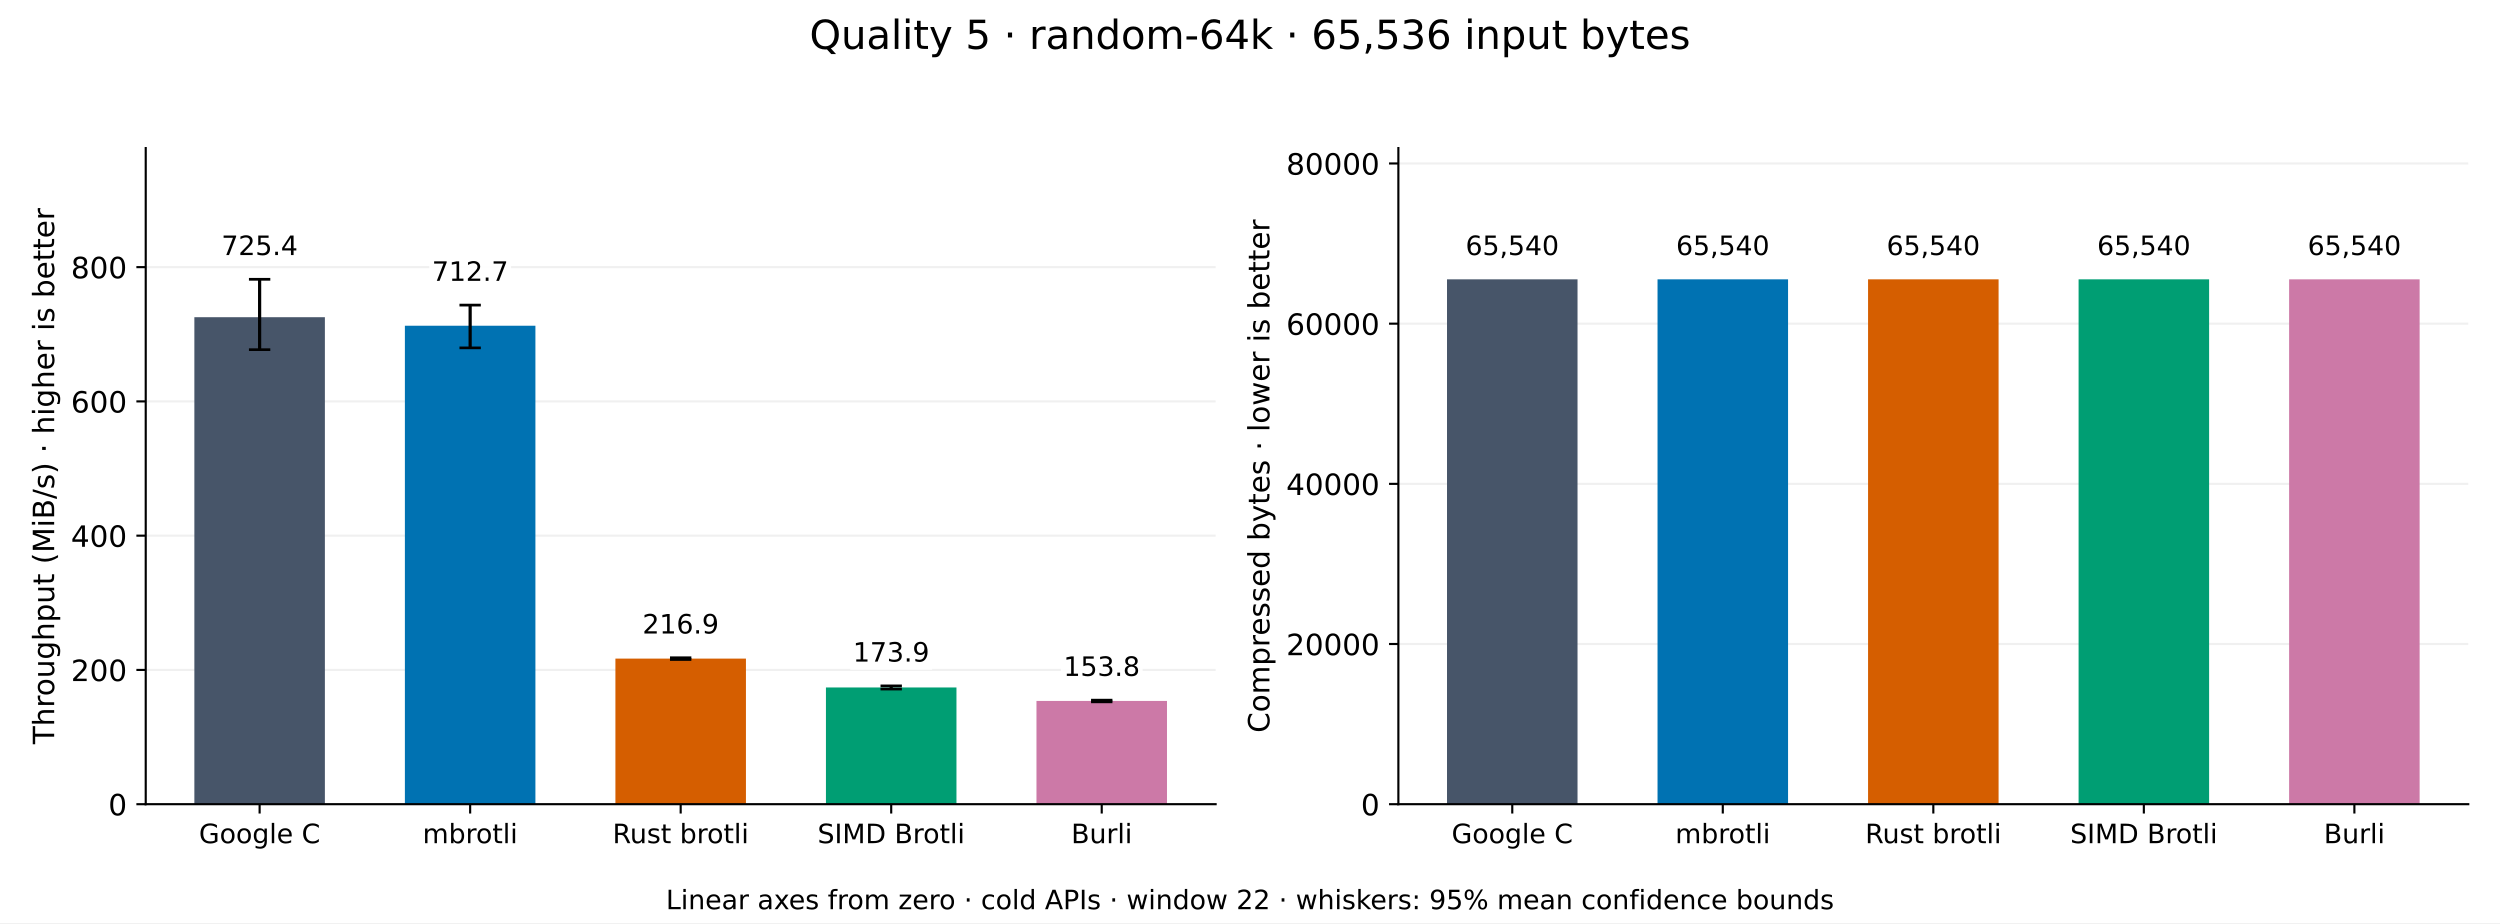
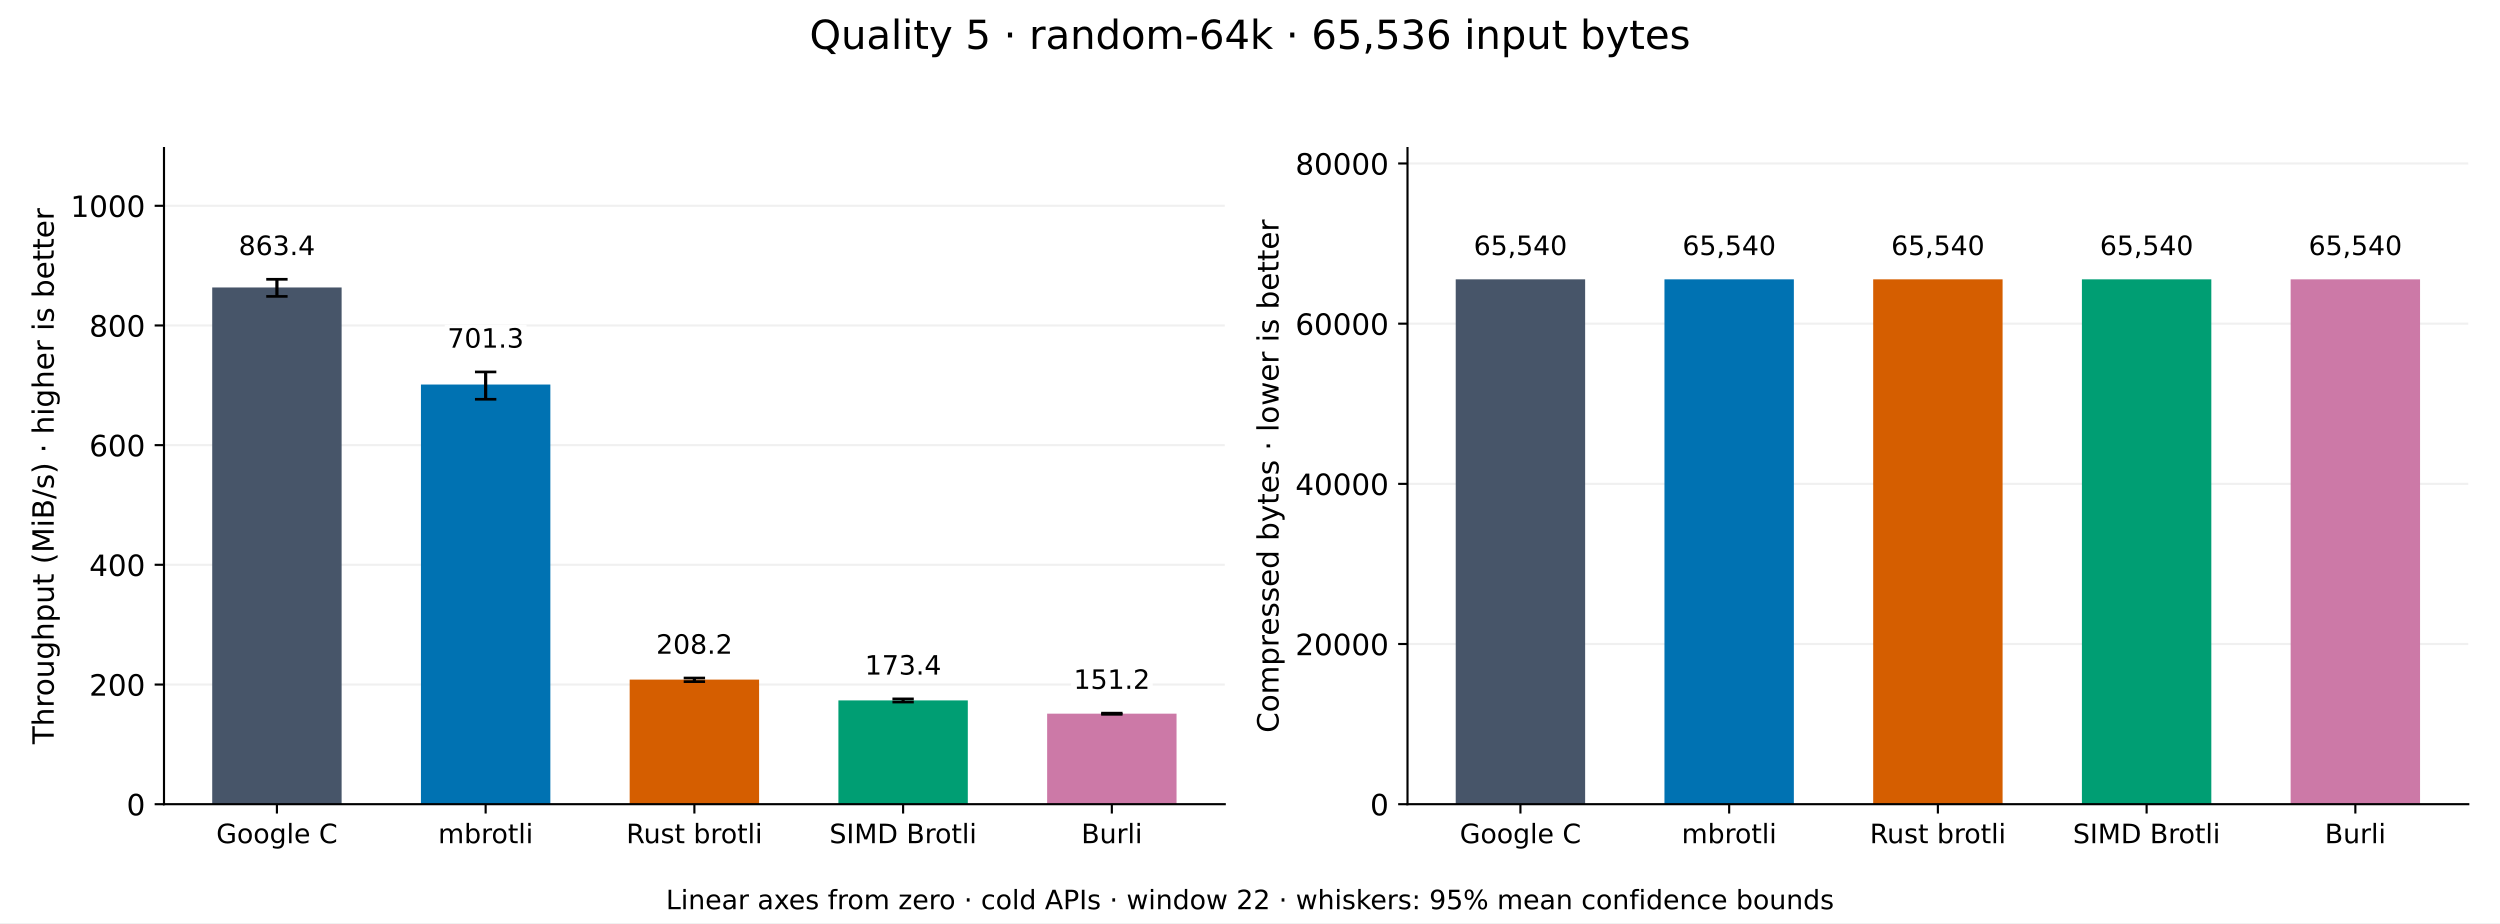
<svg xmlns="http://www.w3.org/2000/svg" xmlns:xlink="http://www.w3.org/1999/xlink" width="936pt" height="345.6pt" viewBox="0 0 936 345.6" version="1.1">
  <defs>
    <style type="text/css">*{stroke-linejoin: round; stroke-linecap: butt}</style>
  </defs>
  <g id="figure_1">
    <g id="patch_1">
      <path d="M 0 345.6 L 936 345.6 L 936 0 L 0 0 z " style="fill: #ffffff" />
    </g>
    <g id="axes_1">
      <g id="patch_2">
-         <path d="M 54.56 301.088 L 455.13 301.088 L 455.13 55.44 L 54.56 55.44 z " style="fill: #ffffff" />
+         <path d="M 61.4 301.088 L 458.55 301.088 L 458.55 55.44 L 61.4 55.44 z " style="fill: #ffffff" />
      </g>
      <g id="matplotlib.axis_1">
        <g id="xtick_1">
          <g id="line2d_1">
            <defs>
              <path id="m3d63aaa0ea" d="M 0 0 L 0 3.5 " style="stroke: #000000; stroke-width: 0.8" />
            </defs>
            <g>
-               <use xlink:href="#m3d63aaa0ea" x="97.202" y="301.088" style="stroke: #000000; stroke-width: 0.8" />
+               <use xlink:href="#m3d63aaa0ea" x="103.678" y="301.088" style="stroke: #000000; stroke-width: 0.8" />
            </g>
          </g>
          <g id="text_1">
-             <text style="font-size: 10px; font-family: 'DejaVu Sans', 'Bitstream Vera Sans', 'Computer Modern Sans Serif', 'Lucida Grande', 'Verdana', 'Geneva', 'Lucid', 'Arial', 'Helvetica', 'Avant Garde', sans-serif; text-anchor: middle" x="97.202" y="315.686" transform="rotate(-0 97.20234 315.6864)">Google C</text>
+             <text style="font-size: 10px; font-family: 'DejaVu Sans', 'Bitstream Vera Sans', 'Computer Modern Sans Serif', 'Lucida Grande', 'Verdana', 'Geneva', 'Lucid', 'Arial', 'Helvetica', 'Avant Garde', sans-serif; text-anchor: middle" x="103.678" y="315.686" transform="rotate(-0 103.6783 315.6864)">Google C</text>
          </g>
        </g>
        <g id="xtick_2">
          <g id="line2d_2">
            <g>
-               <use xlink:href="#m3d63aaa0ea" x="176.024" y="301.088" style="stroke: #000000; stroke-width: 0.8" />
+               <use xlink:href="#m3d63aaa0ea" x="181.827" y="301.088" style="stroke: #000000; stroke-width: 0.8" />
            </g>
          </g>
          <g id="text_2">
-             <text style="font-size: 10px; font-family: 'DejaVu Sans', 'Bitstream Vera Sans', 'Computer Modern Sans Serif', 'Lucida Grande', 'Verdana', 'Geneva', 'Lucid', 'Arial', 'Helvetica', 'Avant Garde', sans-serif; text-anchor: middle" x="176.024" y="315.686" transform="rotate(-0 176.0237 315.6864)">mbrotli</text>
+             <text style="font-size: 10px; font-family: 'DejaVu Sans', 'Bitstream Vera Sans', 'Computer Modern Sans Serif', 'Lucida Grande', 'Verdana', 'Geneva', 'Lucid', 'Arial', 'Helvetica', 'Avant Garde', sans-serif; text-anchor: middle" x="181.827" y="315.686" transform="rotate(-0 181.8266 315.6864)">mbrotli</text>
          </g>
        </g>
        <g id="xtick_3">
          <g id="line2d_3">
            <g>
-               <use xlink:href="#m3d63aaa0ea" x="254.845" y="301.088" style="stroke: #000000; stroke-width: 0.8" />
+               <use xlink:href="#m3d63aaa0ea" x="259.975" y="301.088" style="stroke: #000000; stroke-width: 0.8" />
            </g>
          </g>
          <g id="text_3">
-             <text style="font-size: 10px; font-family: 'DejaVu Sans', 'Bitstream Vera Sans', 'Computer Modern Sans Serif', 'Lucida Grande', 'Verdana', 'Geneva', 'Lucid', 'Arial', 'Helvetica', 'Avant Garde', sans-serif; text-anchor: middle" x="254.845" y="315.686" transform="rotate(-0 254.845 315.6864)">Rust brotli</text>
+             <text style="font-size: 10px; font-family: 'DejaVu Sans', 'Bitstream Vera Sans', 'Computer Modern Sans Serif', 'Lucida Grande', 'Verdana', 'Geneva', 'Lucid', 'Arial', 'Helvetica', 'Avant Garde', sans-serif; text-anchor: middle" x="259.975" y="315.686" transform="rotate(-0 259.975 315.6864)">Rust brotli</text>
          </g>
        </g>
        <g id="xtick_4">
          <g id="line2d_4">
            <g>
-               <use xlink:href="#m3d63aaa0ea" x="333.666" y="301.088" style="stroke: #000000; stroke-width: 0.8" />
+               <use xlink:href="#m3d63aaa0ea" x="338.123" y="301.088" style="stroke: #000000; stroke-width: 0.8" />
            </g>
          </g>
          <g id="text_4">
-             <text style="font-size: 10px; font-family: 'DejaVu Sans', 'Bitstream Vera Sans', 'Computer Modern Sans Serif', 'Lucida Grande', 'Verdana', 'Geneva', 'Lucid', 'Arial', 'Helvetica', 'Avant Garde', sans-serif; text-anchor: middle" x="333.666" y="315.686" transform="rotate(-0 333.6663 315.6864)">SIMD Brotli</text>
+             <text style="font-size: 10px; font-family: 'DejaVu Sans', 'Bitstream Vera Sans', 'Computer Modern Sans Serif', 'Lucida Grande', 'Verdana', 'Geneva', 'Lucid', 'Arial', 'Helvetica', 'Avant Garde', sans-serif; text-anchor: middle" x="338.123" y="315.686" transform="rotate(-0 338.1234 315.6864)">SIMD Brotli</text>
          </g>
        </g>
        <g id="xtick_5">
          <g id="line2d_5">
            <g>
-               <use xlink:href="#m3d63aaa0ea" x="412.488" y="301.088" style="stroke: #000000; stroke-width: 0.8" />
+               <use xlink:href="#m3d63aaa0ea" x="416.272" y="301.088" style="stroke: #000000; stroke-width: 0.8" />
            </g>
          </g>
          <g id="text_5">
-             <text style="font-size: 10px; font-family: 'DejaVu Sans', 'Bitstream Vera Sans', 'Computer Modern Sans Serif', 'Lucida Grande', 'Verdana', 'Geneva', 'Lucid', 'Arial', 'Helvetica', 'Avant Garde', sans-serif; text-anchor: middle" x="412.488" y="315.686" transform="rotate(-0 412.4877 315.6864)">Burli</text>
+             <text style="font-size: 10px; font-family: 'DejaVu Sans', 'Bitstream Vera Sans', 'Computer Modern Sans Serif', 'Lucida Grande', 'Verdana', 'Geneva', 'Lucid', 'Arial', 'Helvetica', 'Avant Garde', sans-serif; text-anchor: middle" x="416.272" y="315.686" transform="rotate(-0 416.2717 315.6864)">Burli</text>
          </g>
        </g>
      </g>
      <g id="matplotlib.axis_2">
        <g id="ytick_1">
          <g id="line2d_6">
-             <path d="M 54.56 301.088 L 455.13 301.088 " clip-path="url(#pb9456fbabf)" style="fill: none; stroke: #b0b0b0; stroke-opacity: 0.18; stroke-width: 0.8; stroke-linecap: square" />
+             <path d="M 61.4 301.088 L 458.55 301.088 " clip-path="url(#pb5c1105c56)" style="fill: none; stroke: #b0b0b0; stroke-opacity: 0.18; stroke-width: 0.8; stroke-linecap: square" />
          </g>
          <g id="line2d_7">
            <defs>
              <path id="mb6c034703b" d="M 0 0 L -3.5 0 " style="stroke: #000000; stroke-width: 0.8" />
            </defs>
            <g>
-               <use xlink:href="#mb6c034703b" x="54.56" y="301.088" style="stroke: #000000; stroke-width: 0.8" />
+               <use xlink:href="#mb6c034703b" x="61.4" y="301.088" style="stroke: #000000; stroke-width: 0.8" />
            </g>
          </g>
          <g id="text_6">
-             <text style="font-size: 11px; font-family: 'DejaVu Sans', 'Bitstream Vera Sans', 'Computer Modern Sans Serif', 'Lucida Grande', 'Verdana', 'Geneva', 'Lucid', 'Arial', 'Helvetica', 'Avant Garde', sans-serif; text-anchor: end" x="47.56" y="305.267" transform="rotate(-0 47.56 305.2671)">0</text>
+             <text style="font-size: 11px; font-family: 'DejaVu Sans', 'Bitstream Vera Sans', 'Computer Modern Sans Serif', 'Lucida Grande', 'Verdana', 'Geneva', 'Lucid', 'Arial', 'Helvetica', 'Avant Garde', sans-serif; text-anchor: end" x="54.4" y="305.267" transform="rotate(-0 54.4 305.2671)">0</text>
          </g>
        </g>
        <g id="ytick_2">
          <g id="line2d_8">
-             <path d="M 54.56 250.819 L 455.13 250.819 " clip-path="url(#pb9456fbabf)" style="fill: none; stroke: #b0b0b0; stroke-opacity: 0.18; stroke-width: 0.8; stroke-linecap: square" />
+             <path d="M 61.4 256.279 L 458.55 256.279 " clip-path="url(#pb5c1105c56)" style="fill: none; stroke: #b0b0b0; stroke-opacity: 0.18; stroke-width: 0.8; stroke-linecap: square" />
          </g>
          <g id="line2d_9">
            <g>
-               <use xlink:href="#mb6c034703b" x="54.56" y="250.819" style="stroke: #000000; stroke-width: 0.8" />
+               <use xlink:href="#mb6c034703b" x="61.4" y="256.279" style="stroke: #000000; stroke-width: 0.8" />
            </g>
          </g>
          <g id="text_7">
-             <text style="font-size: 11px; font-family: 'DejaVu Sans', 'Bitstream Vera Sans', 'Computer Modern Sans Serif', 'Lucida Grande', 'Verdana', 'Geneva', 'Lucid', 'Arial', 'Helvetica', 'Avant Garde', sans-serif; text-anchor: end" x="47.56" y="254.998" transform="rotate(-0 47.56 254.998)">200</text>
+             <text style="font-size: 11px; font-family: 'DejaVu Sans', 'Bitstream Vera Sans', 'Computer Modern Sans Serif', 'Lucida Grande', 'Verdana', 'Geneva', 'Lucid', 'Arial', 'Helvetica', 'Avant Garde', sans-serif; text-anchor: end" x="54.4" y="260.458" transform="rotate(-0 54.4 260.4579)">200</text>
          </g>
        </g>
        <g id="ytick_3">
          <g id="line2d_10">
-             <path d="M 54.56 200.55 L 455.13 200.55 " clip-path="url(#pb9456fbabf)" style="fill: none; stroke: #b0b0b0; stroke-opacity: 0.18; stroke-width: 0.8; stroke-linecap: square" />
+             <path d="M 61.4 211.47 L 458.55 211.47 " clip-path="url(#pb5c1105c56)" style="fill: none; stroke: #b0b0b0; stroke-opacity: 0.18; stroke-width: 0.8; stroke-linecap: square" />
          </g>
          <g id="line2d_11">
            <g>
-               <use xlink:href="#mb6c034703b" x="54.56" y="200.55" style="stroke: #000000; stroke-width: 0.8" />
+               <use xlink:href="#mb6c034703b" x="61.4" y="211.47" style="stroke: #000000; stroke-width: 0.8" />
            </g>
          </g>
          <g id="text_8">
-             <text style="font-size: 11px; font-family: 'DejaVu Sans', 'Bitstream Vera Sans', 'Computer Modern Sans Serif', 'Lucida Grande', 'Verdana', 'Geneva', 'Lucid', 'Arial', 'Helvetica', 'Avant Garde', sans-serif; text-anchor: end" x="47.56" y="204.729" transform="rotate(-0 47.56 204.7289)">400</text>
+             <text style="font-size: 11px; font-family: 'DejaVu Sans', 'Bitstream Vera Sans', 'Computer Modern Sans Serif', 'Lucida Grande', 'Verdana', 'Geneva', 'Lucid', 'Arial', 'Helvetica', 'Avant Garde', sans-serif; text-anchor: end" x="54.4" y="215.649" transform="rotate(-0 54.4 215.6487)">400</text>
          </g>
        </g>
        <g id="ytick_4">
          <g id="line2d_12">
-             <path d="M 54.56 150.281 L 455.13 150.281 " clip-path="url(#pb9456fbabf)" style="fill: none; stroke: #b0b0b0; stroke-opacity: 0.18; stroke-width: 0.8; stroke-linecap: square" />
+             <path d="M 61.4 166.66 L 458.55 166.66 " clip-path="url(#pb5c1105c56)" style="fill: none; stroke: #b0b0b0; stroke-opacity: 0.18; stroke-width: 0.8; stroke-linecap: square" />
          </g>
          <g id="line2d_13">
            <g>
-               <use xlink:href="#mb6c034703b" x="54.56" y="150.281" style="stroke: #000000; stroke-width: 0.8" />
+               <use xlink:href="#mb6c034703b" x="61.4" y="166.66" style="stroke: #000000; stroke-width: 0.8" />
            </g>
          </g>
          <g id="text_9">
-             <text style="font-size: 11px; font-family: 'DejaVu Sans', 'Bitstream Vera Sans', 'Computer Modern Sans Serif', 'Lucida Grande', 'Verdana', 'Geneva', 'Lucid', 'Arial', 'Helvetica', 'Avant Garde', sans-serif; text-anchor: end" x="47.56" y="154.46" transform="rotate(-0 47.56 154.4597)">600</text>
+             <text style="font-size: 11px; font-family: 'DejaVu Sans', 'Bitstream Vera Sans', 'Computer Modern Sans Serif', 'Lucida Grande', 'Verdana', 'Geneva', 'Lucid', 'Arial', 'Helvetica', 'Avant Garde', sans-serif; text-anchor: end" x="54.4" y="170.839" transform="rotate(-0 54.4 170.8394)">600</text>
          </g>
        </g>
        <g id="ytick_5">
          <g id="line2d_14">
-             <path d="M 54.56 100.011 L 455.13 100.011 " clip-path="url(#pb9456fbabf)" style="fill: none; stroke: #b0b0b0; stroke-opacity: 0.18; stroke-width: 0.8; stroke-linecap: square" />
+             <path d="M 61.4 121.851 L 458.55 121.851 " clip-path="url(#pb5c1105c56)" style="fill: none; stroke: #b0b0b0; stroke-opacity: 0.18; stroke-width: 0.8; stroke-linecap: square" />
          </g>
          <g id="line2d_15">
            <g>
-               <use xlink:href="#mb6c034703b" x="54.56" y="100.011" style="stroke: #000000; stroke-width: 0.8" />
+               <use xlink:href="#mb6c034703b" x="61.4" y="121.851" style="stroke: #000000; stroke-width: 0.8" />
            </g>
          </g>
          <g id="text_10">
-             <text style="font-size: 11px; font-family: 'DejaVu Sans', 'Bitstream Vera Sans', 'Computer Modern Sans Serif', 'Lucida Grande', 'Verdana', 'Geneva', 'Lucid', 'Arial', 'Helvetica', 'Avant Garde', sans-serif; text-anchor: end" x="47.56" y="104.191" transform="rotate(-0 47.56 104.1906)">800</text>
-           </g>
-         </g>
-         <g id="text_11">
-           <text style="font-size: 11px; font-family: 'DejaVu Sans', 'Bitstream Vera Sans', 'Computer Modern Sans Serif', 'Lucida Grande', 'Verdana', 'Geneva', 'Lucid', 'Arial', 'Helvetica', 'Avant Garde', sans-serif; text-anchor: middle" x="20.276" y="178.264" transform="rotate(-90 20.27609 178.264)">Throughput (MiB/s) · higher is better</text>
+             <text style="font-size: 11px; font-family: 'DejaVu Sans', 'Bitstream Vera Sans', 'Computer Modern Sans Serif', 'Lucida Grande', 'Verdana', 'Geneva', 'Lucid', 'Arial', 'Helvetica', 'Avant Garde', sans-serif; text-anchor: end" x="54.4" y="126.03" transform="rotate(-0 54.4 126.0302)">800</text>
+           </g>
+         </g>
+         <g id="ytick_6">
+           <g id="line2d_16">
+             <path d="M 61.4 77.042 L 458.55 77.042 " clip-path="url(#pb5c1105c56)" style="fill: none; stroke: #b0b0b0; stroke-opacity: 0.18; stroke-width: 0.8; stroke-linecap: square" />
+           </g>
+           <g id="line2d_17">
+             <g>
+               <use xlink:href="#mb6c034703b" x="61.4" y="77.042" style="stroke: #000000; stroke-width: 0.8" />
+             </g>
+           </g>
+           <g id="text_11">
+             <text style="font-size: 11px; font-family: 'DejaVu Sans', 'Bitstream Vera Sans', 'Computer Modern Sans Serif', 'Lucida Grande', 'Verdana', 'Geneva', 'Lucid', 'Arial', 'Helvetica', 'Avant Garde', sans-serif; text-anchor: end" x="54.4" y="81.221" transform="rotate(-0 54.4 81.22098)">1000</text>
+           </g>
+         </g>
+         <g id="text_12">
+           <text style="font-size: 11px; font-family: 'DejaVu Sans', 'Bitstream Vera Sans', 'Computer Modern Sans Serif', 'Lucida Grande', 'Verdana', 'Geneva', 'Lucid', 'Arial', 'Helvetica', 'Avant Garde', sans-serif; text-anchor: middle" x="20.117" y="178.264" transform="rotate(-90 20.11734 178.264)">Throughput (MiB/s) · higher is better</text>
        </g>
      </g>
      <g id="patch_3">
-         <path d="M 72.768 301.088 L 121.637 301.088 L 121.637 118.764 L 72.768 118.764 z " clip-path="url(#pb9456fbabf)" style="fill: #475569" />
+         <path d="M 79.452 301.088 L 127.904 301.088 L 127.904 107.639 L 79.452 107.639 z " clip-path="url(#pb5c1105c56)" style="fill: #475569" />
      </g>
      <g id="patch_4">
-         <path d="M 151.589 301.088 L 200.458 301.088 L 200.458 121.959 L 151.589 121.959 z " clip-path="url(#pb9456fbabf)" style="fill: #0072b2" />
+         <path d="M 157.601 301.088 L 206.053 301.088 L 206.053 143.967 L 157.601 143.967 z " clip-path="url(#pb5c1105c56)" style="fill: #0072b2" />
      </g>
      <g id="patch_5">
-         <path d="M 230.41 301.088 L 279.28 301.088 L 279.28 246.577 L 230.41 246.577 z " clip-path="url(#pb9456fbabf)" style="fill: #d55e00" />
+         <path d="M 235.749 301.088 L 284.201 301.088 L 284.201 254.436 L 235.749 254.436 z " clip-path="url(#pb5c1105c56)" style="fill: #d55e00" />
      </g>
      <g id="patch_6">
-         <path d="M 309.232 301.088 L 358.101 301.088 L 358.101 257.38 L 309.232 257.38 z " clip-path="url(#pb9456fbabf)" style="fill: #009e73" />
+         <path d="M 313.897 301.088 L 362.349 301.088 L 362.349 262.24 L 313.897 262.24 z " clip-path="url(#pb5c1105c56)" style="fill: #009e73" />
      </g>
      <g id="patch_7">
-         <path d="M 388.053 301.088 L 436.922 301.088 L 436.922 262.438 L 388.053 262.438 z " clip-path="url(#pb9456fbabf)" style="fill: #cc79a7" />
+         <path d="M 392.046 301.088 L 440.498 301.088 L 440.498 267.203 L 392.046 267.203 z " clip-path="url(#pb5c1105c56)" style="fill: #cc79a7" />
      </g>
      <g id="LineCollection_1">
-         <path d="M 97.202 130.922 L 97.202 104.57 " clip-path="url(#pb9456fbabf)" style="fill: none; stroke: #000000; stroke-width: 1.2" />
-         <path d="M 176.024 130.247 L 176.024 114.228 " clip-path="url(#pb9456fbabf)" style="fill: none; stroke: #000000; stroke-width: 1.2" />
-         <path d="M 254.845 246.923 L 254.845 246.264 " clip-path="url(#pb9456fbabf)" style="fill: none; stroke: #000000; stroke-width: 1.2" />
-         <path d="M 333.666 257.992 L 333.666 256.788 " clip-path="url(#pb9456fbabf)" style="fill: none; stroke: #000000; stroke-width: 1.2" />
-         <path d="M 412.488 262.772 L 412.488 262.139 " clip-path="url(#pb9456fbabf)" style="fill: none; stroke: #000000; stroke-width: 1.2" />
-       </g>
-       <g id="line2d_16">
+         <path d="M 103.678 110.977 L 103.678 104.57 " clip-path="url(#pb5c1105c56)" style="fill: none; stroke: #000000; stroke-width: 1.2" />
+         <path d="M 181.827 149.477 L 181.827 139.247 " clip-path="url(#pb5c1105c56)" style="fill: none; stroke: #000000; stroke-width: 1.2" />
+         <path d="M 259.975 255.214 L 259.975 253.845 " clip-path="url(#pb5c1105c56)" style="fill: none; stroke: #000000; stroke-width: 1.2" />
+         <path d="M 338.123 262.855 L 338.123 261.658 " clip-path="url(#pb5c1105c56)" style="fill: none; stroke: #000000; stroke-width: 1.2" />
+         <path d="M 416.272 267.457 L 416.272 267 " clip-path="url(#pb5c1105c56)" style="fill: none; stroke: #000000; stroke-width: 1.2" />
+       </g>
+       <g id="line2d_18">
        <defs>
          <path id="ma4d3aa00d3" d="M 4 0 L -4 -0 " style="stroke: #000000" />
        </defs>
-         <g clip-path="url(#pb9456fbabf)">
-           <use xlink:href="#ma4d3aa00d3" x="97.202" y="130.922" style="fill: #1f77b4; stroke: #000000" />
-           <use xlink:href="#ma4d3aa00d3" x="176.024" y="130.247" style="fill: #1f77b4; stroke: #000000" />
-           <use xlink:href="#ma4d3aa00d3" x="254.845" y="246.923" style="fill: #1f77b4; stroke: #000000" />
-           <use xlink:href="#ma4d3aa00d3" x="333.666" y="257.992" style="fill: #1f77b4; stroke: #000000" />
-           <use xlink:href="#ma4d3aa00d3" x="412.488" y="262.772" style="fill: #1f77b4; stroke: #000000" />
-         </g>
-       </g>
-       <g id="line2d_17">
-         <g clip-path="url(#pb9456fbabf)">
-           <use xlink:href="#ma4d3aa00d3" x="97.202" y="104.57" style="fill: #1f77b4; stroke: #000000" />
-           <use xlink:href="#ma4d3aa00d3" x="176.024" y="114.228" style="fill: #1f77b4; stroke: #000000" />
-           <use xlink:href="#ma4d3aa00d3" x="254.845" y="246.264" style="fill: #1f77b4; stroke: #000000" />
-           <use xlink:href="#ma4d3aa00d3" x="333.666" y="256.788" style="fill: #1f77b4; stroke: #000000" />
-           <use xlink:href="#ma4d3aa00d3" x="412.488" y="262.139" style="fill: #1f77b4; stroke: #000000" />
+         <g clip-path="url(#pb5c1105c56)">
+           <use xlink:href="#ma4d3aa00d3" x="103.678" y="110.977" style="fill: #1f77b4; stroke: #000000" />
+           <use xlink:href="#ma4d3aa00d3" x="181.827" y="149.477" style="fill: #1f77b4; stroke: #000000" />
+           <use xlink:href="#ma4d3aa00d3" x="259.975" y="255.214" style="fill: #1f77b4; stroke: #000000" />
+           <use xlink:href="#ma4d3aa00d3" x="338.123" y="262.855" style="fill: #1f77b4; stroke: #000000" />
+           <use xlink:href="#ma4d3aa00d3" x="416.272" y="267.457" style="fill: #1f77b4; stroke: #000000" />
+         </g>
+       </g>
+       <g id="line2d_19">
+         <g clip-path="url(#pb5c1105c56)">
+           <use xlink:href="#ma4d3aa00d3" x="103.678" y="104.57" style="fill: #1f77b4; stroke: #000000" />
+           <use xlink:href="#ma4d3aa00d3" x="181.827" y="139.247" style="fill: #1f77b4; stroke: #000000" />
+           <use xlink:href="#ma4d3aa00d3" x="259.975" y="253.845" style="fill: #1f77b4; stroke: #000000" />
+           <use xlink:href="#ma4d3aa00d3" x="338.123" y="261.658" style="fill: #1f77b4; stroke: #000000" />
+           <use xlink:href="#ma4d3aa00d3" x="416.272" y="267" style="fill: #1f77b4; stroke: #000000" />
        </g>
      </g>
      <g id="patch_8">
-         <path d="M 54.56 301.088 L 54.56 55.44 " style="fill: none; stroke: #000000; stroke-width: 0.8; stroke-linejoin: miter; stroke-linecap: square" />
+         <path d="M 61.4 301.088 L 61.4 55.44 " style="fill: none; stroke: #000000; stroke-width: 0.8; stroke-linejoin: miter; stroke-linecap: square" />
      </g>
      <g id="patch_9">
-         <path d="M 54.56 301.088 L 455.13 301.088 " style="fill: none; stroke: #000000; stroke-width: 0.8; stroke-linejoin: miter; stroke-linecap: square" />
-       </g>
-       <g id="text_12">
+         <path d="M 61.4 301.088 L 458.55 301.088 " style="fill: none; stroke: #000000; stroke-width: 0.8; stroke-linejoin: miter; stroke-linecap: square" />
+       </g>
+       <g id="text_13">
        <g id="patch_10">
-           <path d="M 81.888 98.57 L 112.516 98.57 L 112.516 86.891 L 81.888 86.891 z " style="fill: #ffffff; opacity: 0.9" />
-         </g>
-         <text style="font-size: 10px; font-family: 'DejaVu Sans', 'Bitstream Vera Sans', 'Computer Modern Sans Serif', 'Lucida Grande', 'Verdana', 'Geneva', 'Lucid', 'Arial', 'Helvetica', 'Avant Garde', sans-serif; text-anchor: middle" x="97.202" y="95.49" transform="rotate(-0 97.20234 95.48991)">725.4</text>
-       </g>
-       <g id="text_13">
+           <path d="M 88.364 98.57 L 118.992 98.57 L 118.992 86.891 L 88.364 86.891 z " style="fill: #ffffff; opacity: 0.9" />
+         </g>
+         <text style="font-size: 10px; font-family: 'DejaVu Sans', 'Bitstream Vera Sans', 'Computer Modern Sans Serif', 'Lucida Grande', 'Verdana', 'Geneva', 'Lucid', 'Arial', 'Helvetica', 'Avant Garde', sans-serif; text-anchor: middle" x="103.678" y="95.49" transform="rotate(-0 103.6783 95.48991)">863.4</text>
+       </g>
+       <g id="text_14">
        <g id="patch_11">
-           <path d="M 160.71 108.228 L 191.338 108.228 L 191.338 96.55 L 160.71 96.55 z " style="fill: #ffffff; opacity: 0.9" />
-         </g>
-         <text style="font-size: 10px; font-family: 'DejaVu Sans', 'Bitstream Vera Sans', 'Computer Modern Sans Serif', 'Lucida Grande', 'Verdana', 'Geneva', 'Lucid', 'Arial', 'Helvetica', 'Avant Garde', sans-serif; text-anchor: middle" x="176.024" y="105.148" transform="rotate(-0 176.0237 105.1481)">712.7</text>
-       </g>
-       <g id="text_14">
+           <path d="M 166.513 133.247 L 197.141 133.247 L 197.141 121.569 L 166.513 121.569 z " style="fill: #ffffff; opacity: 0.9" />
+         </g>
+         <text style="font-size: 10px; font-family: 'DejaVu Sans', 'Bitstream Vera Sans', 'Computer Modern Sans Serif', 'Lucida Grande', 'Verdana', 'Geneva', 'Lucid', 'Arial', 'Helvetica', 'Avant Garde', sans-serif; text-anchor: middle" x="181.827" y="130.168" transform="rotate(-0 181.8266 130.1676)">701.3</text>
+       </g>
+       <g id="text_15">
        <g id="patch_12">
-           <path d="M 239.531 240.264 L 270.159 240.264 L 270.159 228.586 L 239.531 228.586 z " style="fill: #ffffff; opacity: 0.9" />
-         </g>
-         <text style="font-size: 10px; font-family: 'DejaVu Sans', 'Bitstream Vera Sans', 'Computer Modern Sans Serif', 'Lucida Grande', 'Verdana', 'Geneva', 'Lucid', 'Arial', 'Helvetica', 'Avant Garde', sans-serif; text-anchor: middle" x="254.845" y="237.184" transform="rotate(-0 254.845 237.184)">216.9</text>
-       </g>
-       <g id="text_15">
+           <path d="M 244.661 247.845 L 275.289 247.845 L 275.289 236.167 L 244.661 236.167 z " style="fill: #ffffff; opacity: 0.9" />
+         </g>
+         <text style="font-size: 10px; font-family: 'DejaVu Sans', 'Bitstream Vera Sans', 'Computer Modern Sans Serif', 'Lucida Grande', 'Verdana', 'Geneva', 'Lucid', 'Arial', 'Helvetica', 'Avant Garde', sans-serif; text-anchor: middle" x="259.975" y="244.765" transform="rotate(-0 259.975 244.7653)">208.2</text>
+       </g>
+       <g id="text_16">
        <g id="patch_13">
-           <path d="M 318.352 250.788 L 348.98 250.788 L 348.98 239.11 L 318.352 239.11 z " style="fill: #ffffff; opacity: 0.9" />
-         </g>
-         <text style="font-size: 10px; font-family: 'DejaVu Sans', 'Bitstream Vera Sans', 'Computer Modern Sans Serif', 'Lucida Grande', 'Verdana', 'Geneva', 'Lucid', 'Arial', 'Helvetica', 'Avant Garde', sans-serif; text-anchor: middle" x="333.666" y="247.708" transform="rotate(-0 333.6663 247.7082)">173.9</text>
-       </g>
-       <g id="text_16">
+           <path d="M 322.809 255.658 L 353.437 255.658 L 353.437 243.979 L 322.809 243.979 z " style="fill: #ffffff; opacity: 0.9" />
+         </g>
+         <text style="font-size: 10px; font-family: 'DejaVu Sans', 'Bitstream Vera Sans', 'Computer Modern Sans Serif', 'Lucida Grande', 'Verdana', 'Geneva', 'Lucid', 'Arial', 'Helvetica', 'Avant Garde', sans-serif; text-anchor: middle" x="338.123" y="252.578" transform="rotate(-0 338.1234 252.5779)">173.4</text>
+       </g>
+       <g id="text_17">
        <g id="patch_14">
-           <path d="M 397.174 256.139 L 427.802 256.139 L 427.802 244.46 L 397.174 244.46 z " style="fill: #ffffff; opacity: 0.9" />
-         </g>
-         <text style="font-size: 10px; font-family: 'DejaVu Sans', 'Bitstream Vera Sans', 'Computer Modern Sans Serif', 'Lucida Grande', 'Verdana', 'Geneva', 'Lucid', 'Arial', 'Helvetica', 'Avant Garde', sans-serif; text-anchor: middle" x="412.488" y="253.059" transform="rotate(-0 412.4877 253.0589)">153.8</text>
+           <path d="M 400.958 261 L 431.586 261 L 431.586 249.322 L 400.958 249.322 z " style="fill: #ffffff; opacity: 0.9" />
+         </g>
+         <text style="font-size: 10px; font-family: 'DejaVu Sans', 'Bitstream Vera Sans', 'Computer Modern Sans Serif', 'Lucida Grande', 'Verdana', 'Geneva', 'Lucid', 'Arial', 'Helvetica', 'Avant Garde', sans-serif; text-anchor: middle" x="416.272" y="257.92" transform="rotate(-0 416.2717 257.9201)">151.2</text>
      </g>
    </g>
    <g id="axes_2">
      <g id="patch_15">
-         <path d="M 523.55 301.088 L 924.12 301.088 L 924.12 55.44 L 523.55 55.44 z " style="fill: #ffffff" />
+         <path d="M 526.97 301.088 L 924.12 301.088 L 924.12 55.44 L 526.97 55.44 z " style="fill: #ffffff" />
      </g>
      <g id="matplotlib.axis_3">
        <g id="xtick_6">
-           <g id="line2d_18">
-             <g>
-               <use xlink:href="#m3d63aaa0ea" x="566.192" y="301.088" style="stroke: #000000; stroke-width: 0.8" />
-             </g>
-           </g>
-           <g id="text_17">
-             <text style="font-size: 10px; font-family: 'DejaVu Sans', 'Bitstream Vera Sans', 'Computer Modern Sans Serif', 'Lucida Grande', 'Verdana', 'Geneva', 'Lucid', 'Arial', 'Helvetica', 'Avant Garde', sans-serif; text-anchor: middle" x="566.192" y="315.686" transform="rotate(-0 566.1923 315.6864)">Google C</text>
+           <g id="line2d_20">
+             <g>
+               <use xlink:href="#m3d63aaa0ea" x="569.248" y="301.088" style="stroke: #000000; stroke-width: 0.8" />
+             </g>
+           </g>
+           <g id="text_18">
+             <text style="font-size: 10px; font-family: 'DejaVu Sans', 'Bitstream Vera Sans', 'Computer Modern Sans Serif', 'Lucida Grande', 'Verdana', 'Geneva', 'Lucid', 'Arial', 'Helvetica', 'Avant Garde', sans-serif; text-anchor: middle" x="569.248" y="315.686" transform="rotate(-0 569.2483 315.6864)">Google C</text>
          </g>
        </g>
        <g id="xtick_7">
-           <g id="line2d_19">
-             <g>
-               <use xlink:href="#m3d63aaa0ea" x="645.014" y="301.088" style="stroke: #000000; stroke-width: 0.8" />
-             </g>
-           </g>
-           <g id="text_18">
-             <text style="font-size: 10px; font-family: 'DejaVu Sans', 'Bitstream Vera Sans', 'Computer Modern Sans Serif', 'Lucida Grande', 'Verdana', 'Geneva', 'Lucid', 'Arial', 'Helvetica', 'Avant Garde', sans-serif; text-anchor: middle" x="645.014" y="315.686" transform="rotate(-0 645.0137 315.6864)">mbrotli</text>
+           <g id="line2d_21">
+             <g>
+               <use xlink:href="#m3d63aaa0ea" x="647.397" y="301.088" style="stroke: #000000; stroke-width: 0.8" />
+             </g>
+           </g>
+           <g id="text_19">
+             <text style="font-size: 10px; font-family: 'DejaVu Sans', 'Bitstream Vera Sans', 'Computer Modern Sans Serif', 'Lucida Grande', 'Verdana', 'Geneva', 'Lucid', 'Arial', 'Helvetica', 'Avant Garde', sans-serif; text-anchor: middle" x="647.397" y="315.686" transform="rotate(-0 647.3966 315.6864)">mbrotli</text>
          </g>
        </g>
        <g id="xtick_8">
-           <g id="line2d_20">
-             <g>
-               <use xlink:href="#m3d63aaa0ea" x="723.835" y="301.088" style="stroke: #000000; stroke-width: 0.8" />
-             </g>
-           </g>
-           <g id="text_19">
-             <text style="font-size: 10px; font-family: 'DejaVu Sans', 'Bitstream Vera Sans', 'Computer Modern Sans Serif', 'Lucida Grande', 'Verdana', 'Geneva', 'Lucid', 'Arial', 'Helvetica', 'Avant Garde', sans-serif; text-anchor: middle" x="723.835" y="315.686" transform="rotate(-0 723.835 315.6864)">Rust brotli</text>
+           <g id="line2d_22">
+             <g>
+               <use xlink:href="#m3d63aaa0ea" x="725.545" y="301.088" style="stroke: #000000; stroke-width: 0.8" />
+             </g>
+           </g>
+           <g id="text_20">
+             <text style="font-size: 10px; font-family: 'DejaVu Sans', 'Bitstream Vera Sans', 'Computer Modern Sans Serif', 'Lucida Grande', 'Verdana', 'Geneva', 'Lucid', 'Arial', 'Helvetica', 'Avant Garde', sans-serif; text-anchor: middle" x="725.545" y="315.686" transform="rotate(-0 725.545 315.6864)">Rust brotli</text>
          </g>
        </g>
        <g id="xtick_9">
-           <g id="line2d_21">
-             <g>
-               <use xlink:href="#m3d63aaa0ea" x="802.656" y="301.088" style="stroke: #000000; stroke-width: 0.8" />
-             </g>
-           </g>
-           <g id="text_20">
-             <text style="font-size: 10px; font-family: 'DejaVu Sans', 'Bitstream Vera Sans', 'Computer Modern Sans Serif', 'Lucida Grande', 'Verdana', 'Geneva', 'Lucid', 'Arial', 'Helvetica', 'Avant Garde', sans-serif; text-anchor: middle" x="802.656" y="315.686" transform="rotate(-0 802.6563 315.6864)">SIMD Brotli</text>
+           <g id="line2d_23">
+             <g>
+               <use xlink:href="#m3d63aaa0ea" x="803.693" y="301.088" style="stroke: #000000; stroke-width: 0.8" />
+             </g>
+           </g>
+           <g id="text_21">
+             <text style="font-size: 10px; font-family: 'DejaVu Sans', 'Bitstream Vera Sans', 'Computer Modern Sans Serif', 'Lucida Grande', 'Verdana', 'Geneva', 'Lucid', 'Arial', 'Helvetica', 'Avant Garde', sans-serif; text-anchor: middle" x="803.693" y="315.686" transform="rotate(-0 803.6934 315.6864)">SIMD Brotli</text>
          </g>
        </g>
        <g id="xtick_10">
-           <g id="line2d_22">
-             <g>
-               <use xlink:href="#m3d63aaa0ea" x="881.478" y="301.088" style="stroke: #000000; stroke-width: 0.8" />
-             </g>
-           </g>
-           <g id="text_21">
-             <text style="font-size: 10px; font-family: 'DejaVu Sans', 'Bitstream Vera Sans', 'Computer Modern Sans Serif', 'Lucida Grande', 'Verdana', 'Geneva', 'Lucid', 'Arial', 'Helvetica', 'Avant Garde', sans-serif; text-anchor: middle" x="881.478" y="315.686" transform="rotate(-0 881.4777 315.6864)">Burli</text>
+           <g id="line2d_24">
+             <g>
+               <use xlink:href="#m3d63aaa0ea" x="881.842" y="301.088" style="stroke: #000000; stroke-width: 0.8" />
+             </g>
+           </g>
+           <g id="text_22">
+             <text style="font-size: 10px; font-family: 'DejaVu Sans', 'Bitstream Vera Sans', 'Computer Modern Sans Serif', 'Lucida Grande', 'Verdana', 'Geneva', 'Lucid', 'Arial', 'Helvetica', 'Avant Garde', sans-serif; text-anchor: middle" x="881.842" y="315.686" transform="rotate(-0 881.8417 315.6864)">Burli</text>
          </g>
        </g>
      </g>
      <g id="matplotlib.axis_4">
-         <g id="ytick_6">
-           <g id="line2d_23">
-             <path d="M 523.55 301.088 L 924.12 301.088 " clip-path="url(#p62ad9d9830)" style="fill: none; stroke: #b0b0b0; stroke-opacity: 0.18; stroke-width: 0.8; stroke-linecap: square" />
-           </g>
-           <g id="line2d_24">
-             <g>
-               <use xlink:href="#mb6c034703b" x="523.55" y="301.088" style="stroke: #000000; stroke-width: 0.8" />
-             </g>
-           </g>
-           <g id="text_22">
-             <text style="font-size: 11px; font-family: 'DejaVu Sans', 'Bitstream Vera Sans', 'Computer Modern Sans Serif', 'Lucida Grande', 'Verdana', 'Geneva', 'Lucid', 'Arial', 'Helvetica', 'Avant Garde', sans-serif; text-anchor: end" x="516.55" y="305.267" transform="rotate(-0 516.55 305.2671)">0</text>
-           </g>
-         </g>
        <g id="ytick_7">
          <g id="line2d_25">
-             <path d="M 523.55 241.119 L 924.12 241.119 " clip-path="url(#p62ad9d9830)" style="fill: none; stroke: #b0b0b0; stroke-opacity: 0.18; stroke-width: 0.8; stroke-linecap: square" />
+             <path d="M 526.97 301.088 L 924.12 301.088 " clip-path="url(#pc5972e6db0)" style="fill: none; stroke: #b0b0b0; stroke-opacity: 0.18; stroke-width: 0.8; stroke-linecap: square" />
          </g>
          <g id="line2d_26">
            <g>
-               <use xlink:href="#mb6c034703b" x="523.55" y="241.119" style="stroke: #000000; stroke-width: 0.8" />
+               <use xlink:href="#mb6c034703b" x="526.97" y="301.088" style="stroke: #000000; stroke-width: 0.8" />
            </g>
          </g>
          <g id="text_23">
-             <text style="font-size: 11px; font-family: 'DejaVu Sans', 'Bitstream Vera Sans', 'Computer Modern Sans Serif', 'Lucida Grande', 'Verdana', 'Geneva', 'Lucid', 'Arial', 'Helvetica', 'Avant Garde', sans-serif; text-anchor: end" x="516.55" y="245.298" transform="rotate(-0 516.55 245.2981)">20000</text>
+             <text style="font-size: 11px; font-family: 'DejaVu Sans', 'Bitstream Vera Sans', 'Computer Modern Sans Serif', 'Lucida Grande', 'Verdana', 'Geneva', 'Lucid', 'Arial', 'Helvetica', 'Avant Garde', sans-serif; text-anchor: end" x="519.97" y="305.267" transform="rotate(-0 519.97 305.2671)">0</text>
          </g>
        </g>
        <g id="ytick_8">
          <g id="line2d_27">
-             <path d="M 523.55 181.15 L 924.12 181.15 " clip-path="url(#p62ad9d9830)" style="fill: none; stroke: #b0b0b0; stroke-opacity: 0.18; stroke-width: 0.8; stroke-linecap: square" />
+             <path d="M 526.97 241.119 L 924.12 241.119 " clip-path="url(#pc5972e6db0)" style="fill: none; stroke: #b0b0b0; stroke-opacity: 0.18; stroke-width: 0.8; stroke-linecap: square" />
          </g>
          <g id="line2d_28">
            <g>
-               <use xlink:href="#mb6c034703b" x="523.55" y="181.15" style="stroke: #000000; stroke-width: 0.8" />
+               <use xlink:href="#mb6c034703b" x="526.97" y="241.119" style="stroke: #000000; stroke-width: 0.8" />
            </g>
          </g>
          <g id="text_24">
-             <text style="font-size: 11px; font-family: 'DejaVu Sans', 'Bitstream Vera Sans', 'Computer Modern Sans Serif', 'Lucida Grande', 'Verdana', 'Geneva', 'Lucid', 'Arial', 'Helvetica', 'Avant Garde', sans-serif; text-anchor: end" x="516.55" y="185.329" transform="rotate(-0 516.55 185.3291)">40000</text>
+             <text style="font-size: 11px; font-family: 'DejaVu Sans', 'Bitstream Vera Sans', 'Computer Modern Sans Serif', 'Lucida Grande', 'Verdana', 'Geneva', 'Lucid', 'Arial', 'Helvetica', 'Avant Garde', sans-serif; text-anchor: end" x="519.97" y="245.298" transform="rotate(-0 519.97 245.2981)">20000</text>
          </g>
        </g>
        <g id="ytick_9">
          <g id="line2d_29">
-             <path d="M 523.55 121.181 L 924.12 121.181 " clip-path="url(#p62ad9d9830)" style="fill: none; stroke: #b0b0b0; stroke-opacity: 0.18; stroke-width: 0.8; stroke-linecap: square" />
+             <path d="M 526.97 181.15 L 924.12 181.15 " clip-path="url(#pc5972e6db0)" style="fill: none; stroke: #b0b0b0; stroke-opacity: 0.18; stroke-width: 0.8; stroke-linecap: square" />
          </g>
          <g id="line2d_30">
            <g>
-               <use xlink:href="#mb6c034703b" x="523.55" y="121.181" style="stroke: #000000; stroke-width: 0.8" />
+               <use xlink:href="#mb6c034703b" x="526.97" y="181.15" style="stroke: #000000; stroke-width: 0.8" />
            </g>
          </g>
          <g id="text_25">
-             <text style="font-size: 11px; font-family: 'DejaVu Sans', 'Bitstream Vera Sans', 'Computer Modern Sans Serif', 'Lucida Grande', 'Verdana', 'Geneva', 'Lucid', 'Arial', 'Helvetica', 'Avant Garde', sans-serif; text-anchor: end" x="516.55" y="125.36" transform="rotate(-0 516.55 125.3602)">60000</text>
+             <text style="font-size: 11px; font-family: 'DejaVu Sans', 'Bitstream Vera Sans', 'Computer Modern Sans Serif', 'Lucida Grande', 'Verdana', 'Geneva', 'Lucid', 'Arial', 'Helvetica', 'Avant Garde', sans-serif; text-anchor: end" x="519.97" y="185.329" transform="rotate(-0 519.97 185.3291)">40000</text>
          </g>
        </g>
        <g id="ytick_10">
          <g id="line2d_31">
-             <path d="M 523.55 61.212 L 924.12 61.212 " clip-path="url(#p62ad9d9830)" style="fill: none; stroke: #b0b0b0; stroke-opacity: 0.18; stroke-width: 0.8; stroke-linecap: square" />
+             <path d="M 526.97 121.181 L 924.12 121.181 " clip-path="url(#pc5972e6db0)" style="fill: none; stroke: #b0b0b0; stroke-opacity: 0.18; stroke-width: 0.8; stroke-linecap: square" />
          </g>
          <g id="line2d_32">
            <g>
-               <use xlink:href="#mb6c034703b" x="523.55" y="61.212" style="stroke: #000000; stroke-width: 0.8" />
+               <use xlink:href="#mb6c034703b" x="526.97" y="121.181" style="stroke: #000000; stroke-width: 0.8" />
            </g>
          </g>
          <g id="text_26">
-             <text style="font-size: 11px; font-family: 'DejaVu Sans', 'Bitstream Vera Sans', 'Computer Modern Sans Serif', 'Lucida Grande', 'Verdana', 'Geneva', 'Lucid', 'Arial', 'Helvetica', 'Avant Garde', sans-serif; text-anchor: end" x="516.55" y="65.391" transform="rotate(-0 516.55 65.39116)">80000</text>
-           </g>
-         </g>
-         <g id="text_27">
-           <text style="font-size: 11px; font-family: 'DejaVu Sans', 'Bitstream Vera Sans', 'Computer Modern Sans Serif', 'Lucida Grande', 'Verdana', 'Geneva', 'Lucid', 'Arial', 'Helvetica', 'Avant Garde', sans-serif; text-anchor: middle" x="475.269" y="178.264" transform="rotate(-90 475.2686 178.264)">Compressed bytes · lower is better</text>
+             <text style="font-size: 11px; font-family: 'DejaVu Sans', 'Bitstream Vera Sans', 'Computer Modern Sans Serif', 'Lucida Grande', 'Verdana', 'Geneva', 'Lucid', 'Arial', 'Helvetica', 'Avant Garde', sans-serif; text-anchor: end" x="519.97" y="125.36" transform="rotate(-0 519.97 125.3602)">60000</text>
+           </g>
+         </g>
+         <g id="ytick_11">
+           <g id="line2d_33">
+             <path d="M 526.97 61.212 L 924.12 61.212 " clip-path="url(#pc5972e6db0)" style="fill: none; stroke: #b0b0b0; stroke-opacity: 0.18; stroke-width: 0.8; stroke-linecap: square" />
+           </g>
+           <g id="line2d_34">
+             <g>
+               <use xlink:href="#mb6c034703b" x="526.97" y="61.212" style="stroke: #000000; stroke-width: 0.8" />
+             </g>
+           </g>
+           <g id="text_27">
+             <text style="font-size: 11px; font-family: 'DejaVu Sans', 'Bitstream Vera Sans', 'Computer Modern Sans Serif', 'Lucida Grande', 'Verdana', 'Geneva', 'Lucid', 'Arial', 'Helvetica', 'Avant Garde', sans-serif; text-anchor: end" x="519.97" y="65.391" transform="rotate(-0 519.97 65.39116)">80000</text>
+           </g>
+         </g>
+         <g id="text_28">
+           <text style="font-size: 11px; font-family: 'DejaVu Sans', 'Bitstream Vera Sans', 'Computer Modern Sans Serif', 'Lucida Grande', 'Verdana', 'Geneva', 'Lucid', 'Arial', 'Helvetica', 'Avant Garde', sans-serif; text-anchor: middle" x="478.689" y="178.264" transform="rotate(-90 478.6886 178.264)">Compressed bytes · lower is better</text>
        </g>
      </g>
      <g id="patch_16">
-         <path d="M 541.758 301.088 L 590.627 301.088 L 590.627 104.57 L 541.758 104.57 z " clip-path="url(#p62ad9d9830)" style="fill: #475569" />
+         <path d="M 545.022 301.088 L 593.474 301.088 L 593.474 104.57 L 545.022 104.57 z " clip-path="url(#pc5972e6db0)" style="fill: #475569" />
      </g>
      <g id="patch_17">
-         <path d="M 620.579 301.088 L 669.448 301.088 L 669.448 104.57 L 620.579 104.57 z " clip-path="url(#p62ad9d9830)" style="fill: #0072b2" />
+         <path d="M 623.171 301.088 L 671.623 301.088 L 671.623 104.57 L 623.171 104.57 z " clip-path="url(#pc5972e6db0)" style="fill: #0072b2" />
      </g>
      <g id="patch_18">
-         <path d="M 699.4 301.088 L 748.27 301.088 L 748.27 104.57 L 699.4 104.57 z " clip-path="url(#p62ad9d9830)" style="fill: #d55e00" />
+         <path d="M 701.319 301.088 L 749.771 301.088 L 749.771 104.57 L 701.319 104.57 z " clip-path="url(#pc5972e6db0)" style="fill: #d55e00" />
      </g>
      <g id="patch_19">
-         <path d="M 778.222 301.088 L 827.091 301.088 L 827.091 104.57 L 778.222 104.57 z " clip-path="url(#p62ad9d9830)" style="fill: #009e73" />
+         <path d="M 779.467 301.088 L 827.919 301.088 L 827.919 104.57 L 779.467 104.57 z " clip-path="url(#pc5972e6db0)" style="fill: #009e73" />
      </g>
      <g id="patch_20">
-         <path d="M 857.043 301.088 L 905.912 301.088 L 905.912 104.57 L 857.043 104.57 z " clip-path="url(#p62ad9d9830)" style="fill: #cc79a7" />
+         <path d="M 857.616 301.088 L 906.068 301.088 L 906.068 104.57 L 857.616 104.57 z " clip-path="url(#pc5972e6db0)" style="fill: #cc79a7" />
      </g>
      <g id="patch_21">
-         <path d="M 523.55 301.088 L 523.55 55.44 " style="fill: none; stroke: #000000; stroke-width: 0.8; stroke-linejoin: miter; stroke-linecap: square" />
+         <path d="M 526.97 301.088 L 526.97 55.44 " style="fill: none; stroke: #000000; stroke-width: 0.8; stroke-linejoin: miter; stroke-linecap: square" />
      </g>
      <g id="patch_22">
-         <path d="M 523.55 301.088 L 924.12 301.088 " style="fill: none; stroke: #000000; stroke-width: 0.8; stroke-linejoin: miter; stroke-linecap: square" />
-       </g>
-       <g id="text_28">
+         <path d="M 526.97 301.088 L 924.12 301.088 " style="fill: none; stroke: #000000; stroke-width: 0.8; stroke-linejoin: miter; stroke-linecap: square" />
+       </g>
+       <g id="text_29">
        <g id="patch_23">
-           <path d="M 547.697 98.57 L 584.688 98.57 L 584.688 86.891 L 547.697 86.891 z " style="fill: #ffffff; opacity: 0.9" />
-         </g>
-         <text style="font-size: 10px; font-family: 'DejaVu Sans', 'Bitstream Vera Sans', 'Computer Modern Sans Serif', 'Lucida Grande', 'Verdana', 'Geneva', 'Lucid', 'Arial', 'Helvetica', 'Avant Garde', sans-serif; text-anchor: middle" x="566.192" y="95.49" transform="rotate(-0 566.1923 95.48991)">65,540</text>
-       </g>
-       <g id="text_29">
+           <path d="M 550.753 98.57 L 587.744 98.57 L 587.744 86.891 L 550.753 86.891 z " style="fill: #ffffff; opacity: 0.9" />
+         </g>
+         <text style="font-size: 10px; font-family: 'DejaVu Sans', 'Bitstream Vera Sans', 'Computer Modern Sans Serif', 'Lucida Grande', 'Verdana', 'Geneva', 'Lucid', 'Arial', 'Helvetica', 'Avant Garde', sans-serif; text-anchor: middle" x="569.248" y="95.49" transform="rotate(-0 569.2483 95.48991)">65,540</text>
+       </g>
+       <g id="text_30">
        <g id="patch_24">
-           <path d="M 626.518 98.57 L 663.509 98.57 L 663.509 86.891 L 626.518 86.891 z " style="fill: #ffffff; opacity: 0.9" />
-         </g>
-         <text style="font-size: 10px; font-family: 'DejaVu Sans', 'Bitstream Vera Sans', 'Computer Modern Sans Serif', 'Lucida Grande', 'Verdana', 'Geneva', 'Lucid', 'Arial', 'Helvetica', 'Avant Garde', sans-serif; text-anchor: middle" x="645.014" y="95.49" transform="rotate(-0 645.0137 95.48991)">65,540</text>
-       </g>
-       <g id="text_30">
+           <path d="M 628.901 98.57 L 665.892 98.57 L 665.892 86.891 L 628.901 86.891 z " style="fill: #ffffff; opacity: 0.9" />
+         </g>
+         <text style="font-size: 10px; font-family: 'DejaVu Sans', 'Bitstream Vera Sans', 'Computer Modern Sans Serif', 'Lucida Grande', 'Verdana', 'Geneva', 'Lucid', 'Arial', 'Helvetica', 'Avant Garde', sans-serif; text-anchor: middle" x="647.397" y="95.49" transform="rotate(-0 647.3966 95.48991)">65,540</text>
+       </g>
+       <g id="text_31">
        <g id="patch_25">
-           <path d="M 705.34 98.57 L 742.33 98.57 L 742.33 86.891 L 705.34 86.891 z " style="fill: #ffffff; opacity: 0.9" />
-         </g>
-         <text style="font-size: 10px; font-family: 'DejaVu Sans', 'Bitstream Vera Sans', 'Computer Modern Sans Serif', 'Lucida Grande', 'Verdana', 'Geneva', 'Lucid', 'Arial', 'Helvetica', 'Avant Garde', sans-serif; text-anchor: middle" x="723.835" y="95.49" transform="rotate(-0 723.835 95.48991)">65,540</text>
-       </g>
-       <g id="text_31">
+           <path d="M 707.05 98.57 L 744.04 98.57 L 744.04 86.891 L 707.05 86.891 z " style="fill: #ffffff; opacity: 0.9" />
+         </g>
+         <text style="font-size: 10px; font-family: 'DejaVu Sans', 'Bitstream Vera Sans', 'Computer Modern Sans Serif', 'Lucida Grande', 'Verdana', 'Geneva', 'Lucid', 'Arial', 'Helvetica', 'Avant Garde', sans-serif; text-anchor: middle" x="725.545" y="95.49" transform="rotate(-0 725.545 95.48991)">65,540</text>
+       </g>
+       <g id="text_32">
        <g id="patch_26">
-           <path d="M 784.161 98.57 L 821.152 98.57 L 821.152 86.891 L 784.161 86.891 z " style="fill: #ffffff; opacity: 0.9" />
-         </g>
-         <text style="font-size: 10px; font-family: 'DejaVu Sans', 'Bitstream Vera Sans', 'Computer Modern Sans Serif', 'Lucida Grande', 'Verdana', 'Geneva', 'Lucid', 'Arial', 'Helvetica', 'Avant Garde', sans-serif; text-anchor: middle" x="802.656" y="95.49" transform="rotate(-0 802.6563 95.48991)">65,540</text>
-       </g>
-       <g id="text_32">
+           <path d="M 785.198 98.57 L 822.189 98.57 L 822.189 86.891 L 785.198 86.891 z " style="fill: #ffffff; opacity: 0.9" />
+         </g>
+         <text style="font-size: 10px; font-family: 'DejaVu Sans', 'Bitstream Vera Sans', 'Computer Modern Sans Serif', 'Lucida Grande', 'Verdana', 'Geneva', 'Lucid', 'Arial', 'Helvetica', 'Avant Garde', sans-serif; text-anchor: middle" x="803.693" y="95.49" transform="rotate(-0 803.6934 95.48991)">65,540</text>
+       </g>
+       <g id="text_33">
        <g id="patch_27">
-           <path d="M 862.982 98.57 L 899.973 98.57 L 899.973 86.891 L 862.982 86.891 z " style="fill: #ffffff; opacity: 0.9" />
-         </g>
-         <text style="font-size: 10px; font-family: 'DejaVu Sans', 'Bitstream Vera Sans', 'Computer Modern Sans Serif', 'Lucida Grande', 'Verdana', 'Geneva', 'Lucid', 'Arial', 'Helvetica', 'Avant Garde', sans-serif; text-anchor: middle" x="881.478" y="95.49" transform="rotate(-0 881.4777 95.48991)">65,540</text>
+           <path d="M 863.346 98.57 L 900.337 98.57 L 900.337 86.891 L 863.346 86.891 z " style="fill: #ffffff; opacity: 0.9" />
+         </g>
+         <text style="font-size: 10px; font-family: 'DejaVu Sans', 'Bitstream Vera Sans', 'Computer Modern Sans Serif', 'Lucida Grande', 'Verdana', 'Geneva', 'Lucid', 'Arial', 'Helvetica', 'Avant Garde', sans-serif; text-anchor: middle" x="881.842" y="95.49" transform="rotate(-0 881.8417 95.48991)">65,540</text>
      </g>
    </g>
-     <g id="text_33">
+     <g id="text_34">
      <text style="font-size: 15px; font-family: 'DejaVu Sans', 'Bitstream Vera Sans', 'Computer Modern Sans Serif', 'Lucida Grande', 'Verdana', 'Geneva', 'Lucid', 'Arial', 'Helvetica', 'Avant Garde', sans-serif; text-anchor: middle" x="468" y="18.31" transform="rotate(-0 468 18.30966)">Quality 5 · random-64k · 65,536 input bytes</text>
    </g>
-     <g id="text_34">
+     <g id="text_35">
      <text style="font-size: 10px; font-family: 'DejaVu Sans', 'Bitstream Vera Sans', 'Computer Modern Sans Serif', 'Lucida Grande', 'Verdana', 'Geneva', 'Lucid', 'Arial', 'Helvetica', 'Avant Garde', sans-serif; text-anchor: middle" x="468" y="340.416" transform="rotate(-0 468 340.416)">Linear axes from zero · cold APIs · window 22 · whiskers: 95% mean confidence bounds</text>
    </g>
  </g>
  <defs>
-     <clipPath id="pb9456fbabf">
-       <rect x="54.56" y="55.44" width="400.57" height="245.648" />
+     <clipPath id="pb5c1105c56">
+       <rect x="61.4" y="55.44" width="397.15" height="245.648" />
    </clipPath>
-     <clipPath id="p62ad9d9830">
-       <rect x="523.55" y="55.44" width="400.57" height="245.648" />
+     <clipPath id="pc5972e6db0">
+       <rect x="526.97" y="55.44" width="397.15" height="245.648" />
    </clipPath>
  </defs>
</svg>
